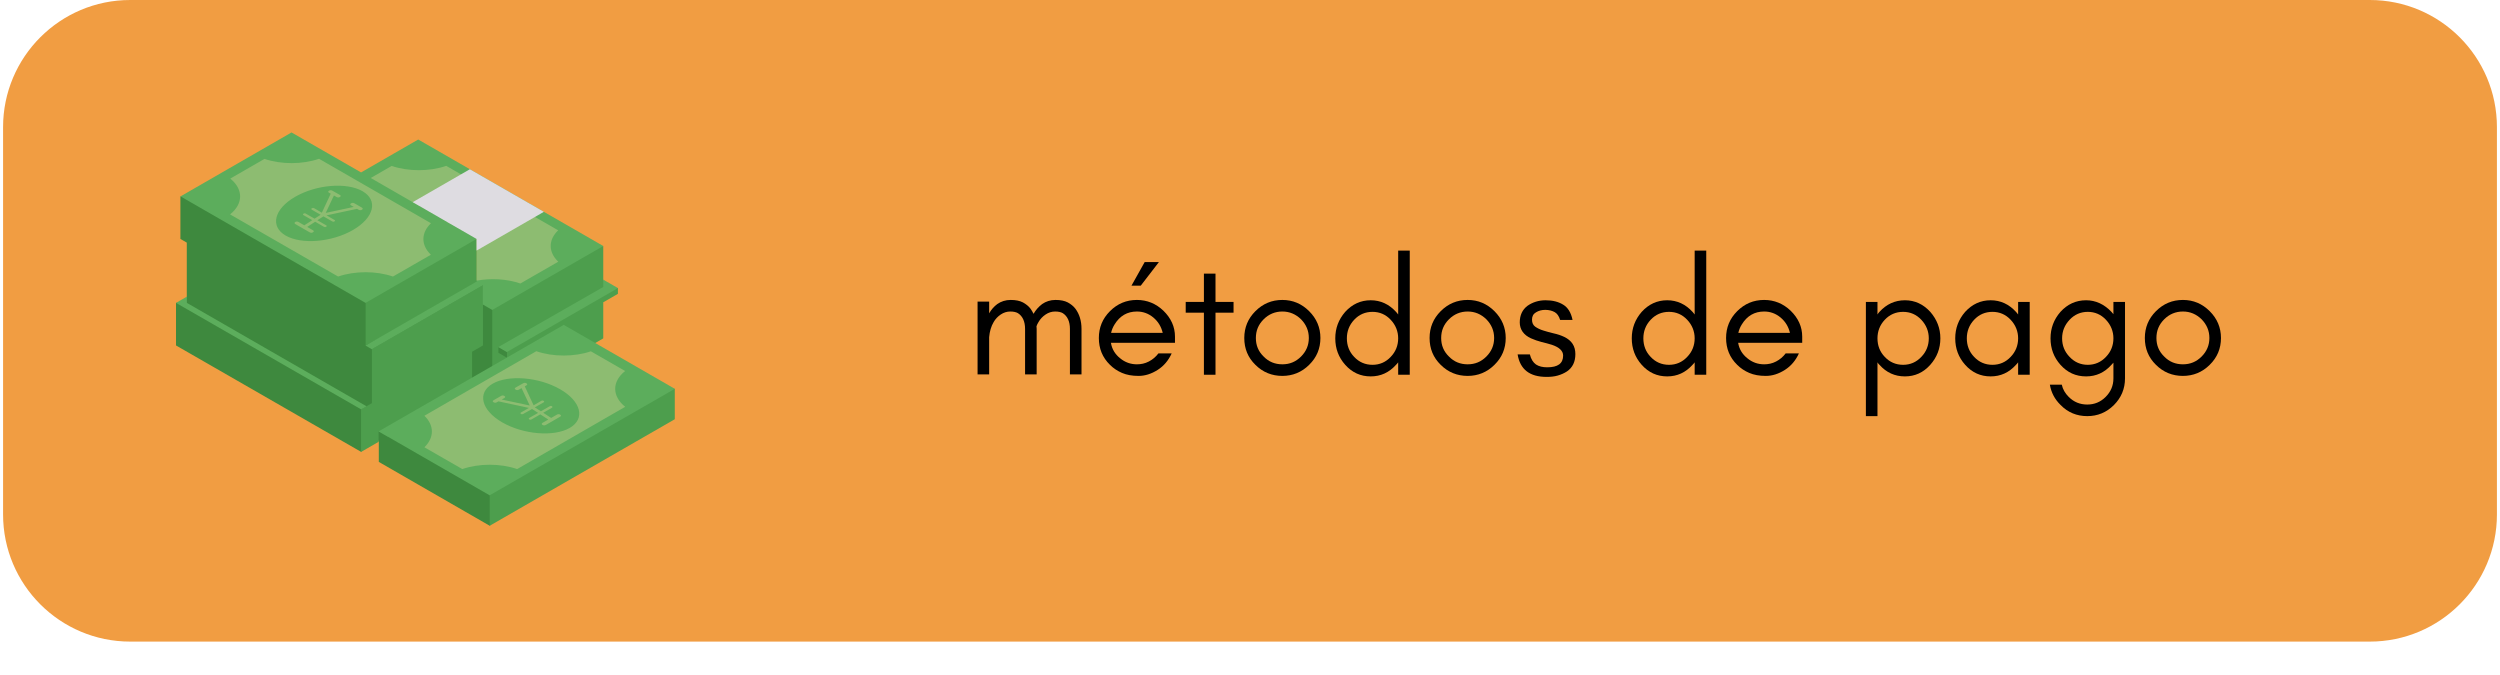
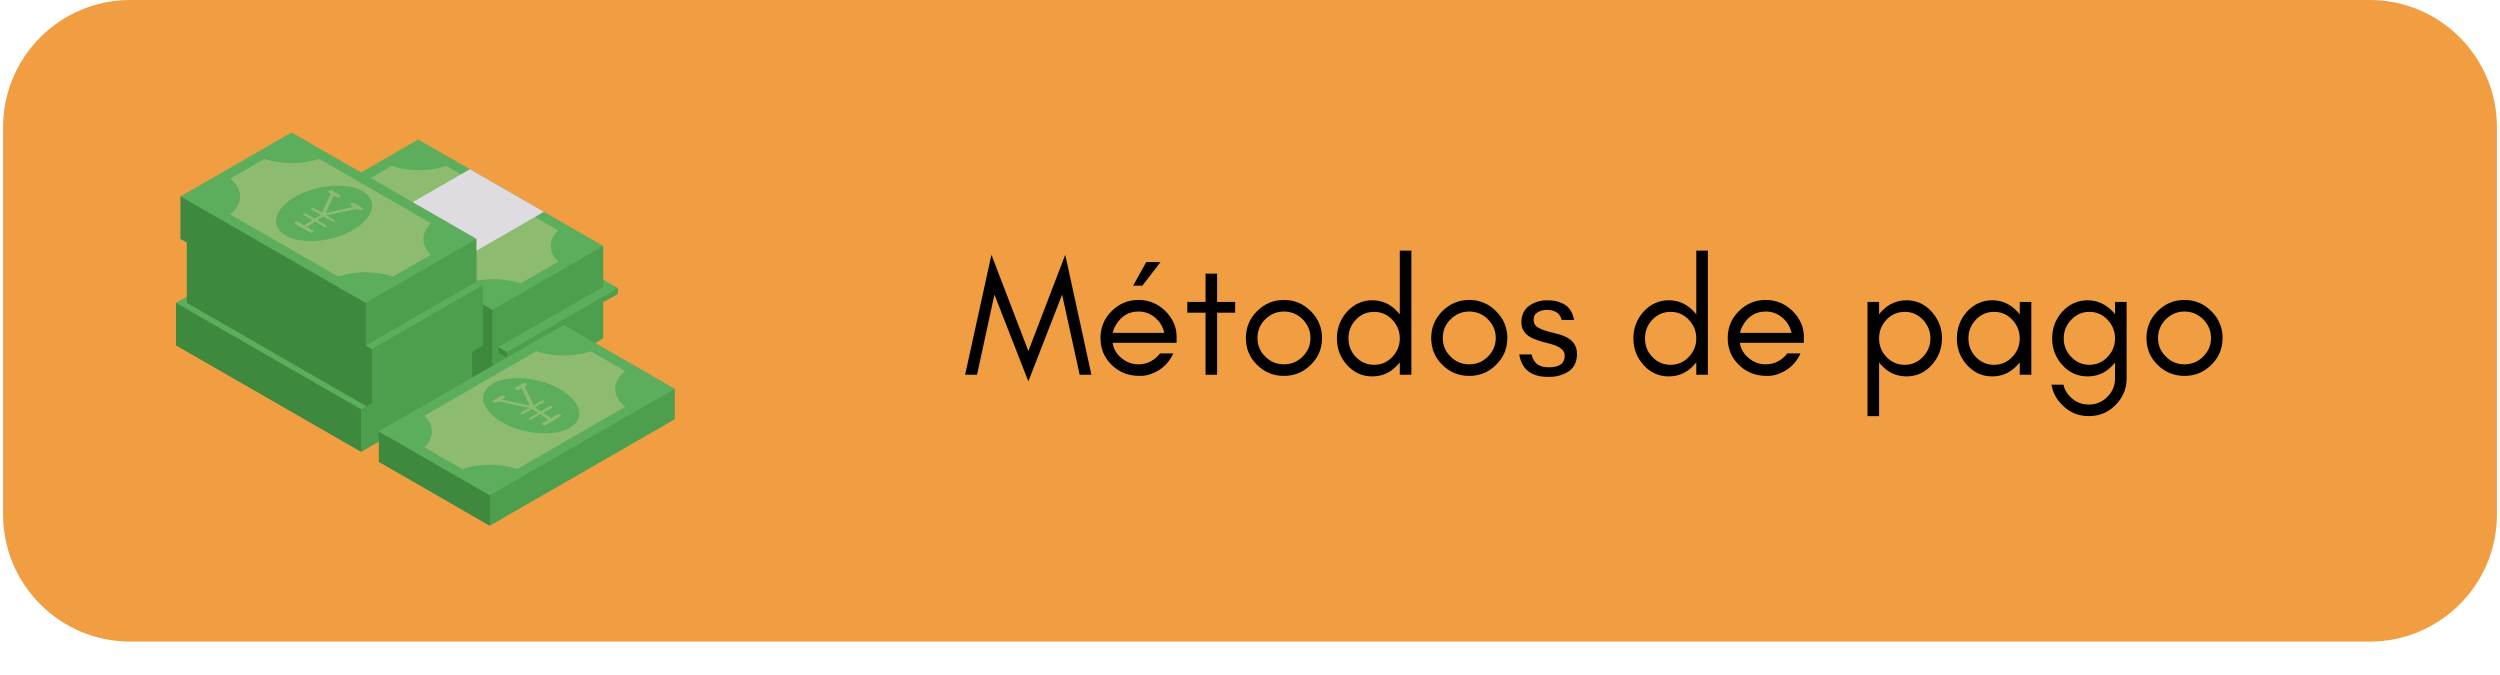
<svg xmlns="http://www.w3.org/2000/svg" width="1000" zoomAndPan="magnify" viewBox="0 0 750 202.5" height="270" preserveAspectRatio="xMidYMid meet" version="1.0">
  <defs>
    <g />
-     <clipPath id="12bc71b4c2">
+     <clipPath id="d9d2c5d858">
      <path d="M 0.922 0 L 749.074 0 L 749.074 192.48 L 0.922 192.48 Z M 0.922 0 " clip-rule="nonzero" />
    </clipPath>
-     <clipPath id="347f173b57">
+     <clipPath id="f201321c8f">
      <path d="M 39.078 0 L 710.922 0 C 731.992 0 749.078 17.082 749.078 38.156 L 749.078 154.324 C 749.078 175.398 731.992 192.48 710.922 192.48 L 39.078 192.48 C 18.008 192.48 0.922 175.398 0.922 154.324 L 0.922 38.156 C 0.922 17.082 18.008 0 39.078 0 Z M 39.078 0 " clip-rule="nonzero" />
    </clipPath>
-     <clipPath id="0054b022ea">
+     <clipPath id="d0b89d2f2c">
      <path d="M 52.801 57 L 157 57 L 157 157.848 L 52.801 157.848 Z M 52.801 57 " clip-rule="nonzero" />
    </clipPath>
-     <clipPath id="d63e1555e1">
+     <clipPath id="1f25a05441">
      <path d="M 108 71 L 202.434 71 L 202.434 157.848 L 108 157.848 Z M 108 71 " clip-rule="nonzero" />
    </clipPath>
-     <clipPath id="56fafe3611">
+     <clipPath id="283b291c08">
      <path d="M 52.801 39.637 L 202.434 39.637 L 202.434 149 L 52.801 149 Z M 52.801 39.637 " clip-rule="nonzero" />
    </clipPath>
  </defs>
-   <g clip-path="url(#12bc71b4c2)">
-     <g clip-path="url(#347f173b57)">
+   <g clip-path="url(#d9d2c5d858)">
+     <g clip-path="url(#f201321c8f)">
      <path fill="#f19d42" d="M 0.922 0 L 749.078 0 L 749.078 192.48 L 0.922 192.48 Z M 0.922 0 " fill-opacity="1" fill-rule="nonzero" />
    </g>
  </g>
-   <g clip-path="url(#0054b022ea)">
+   <g clip-path="url(#d0b89d2f2c)">
    <path fill="#3e893e" d="M 156.496 135.617 L 150.961 151.188 L 146.949 157.75 L 113.641 138.57 L 113.641 132.574 L 111.906 128.785 L 108.375 135.586 L 52.801 103.633 L 52.801 90.867 L 55.105 90.867 L 56.035 88.988 L 56.035 72.789 L 54.121 71.684 L 54.121 58.914 L 80.395 57.336 L 92.125 61.004 L 146.113 85.555 L 150.031 92.984 L 149.164 103.219 C 149.402 102.891 149.734 102.621 150.242 102.5 C 152.188 102.055 154.43 103.246 155.031 105.125 C 155.301 105.961 155.301 106.828 155.211 107.691 C 155.148 108.199 155.059 108.707 154.789 109.152 C 154.191 110.109 152.816 110.406 151.738 109.988 C 150.691 109.57 149.914 108.586 149.434 107.574 C 149.223 107.125 149.043 106.559 148.895 105.961 L 147.637 120.73 L 124.117 114.285 L 111.547 122.848 L 111.16 122.609 L 111.309 124.727 L 117.562 127.145 Z M 156.496 135.617 " fill-opacity="1" fill-rule="nonzero" />
  </g>
-   <g clip-path="url(#d63e1555e1)">
+   <g clip-path="url(#1f25a05441)">
    <path fill="#4d9e4d" d="M 111.578 104.738 L 144.887 85.555 L 144.887 103.633 L 141.625 105.516 L 141.625 116.434 L 116.305 130.992 L 113.582 129.41 L 113.582 132.543 L 108.316 135.586 L 108.316 122.816 L 111.578 120.938 Z M 143 71.684 L 111.906 75.504 L 109.691 90.836 L 109.691 103.605 L 142.73 86.422 L 143.031 84.422 L 143.031 71.684 Z M 180.977 101.516 L 147.668 120.699 L 147.668 92.984 L 146.891 75.383 L 180.977 73.801 L 180.977 83.855 L 182.113 86.449 L 185.375 86.391 L 185.375 88.152 L 180.977 90.688 Z M 152.098 107.332 L 152.098 105.574 L 149.523 104.082 L 149.523 105.844 Z M 146.922 148.594 L 146.922 157.723 L 202.434 125.77 L 202.434 116.641 L 148.805 118.879 Z M 146.922 148.594 " fill-opacity="1" fill-rule="nonzero" />
  </g>
-   <g clip-path="url(#56fafe3611)">
+   <g clip-path="url(#283b291c08)">
    <path fill="#5cad5c" d="M 109.961 121.891 L 108.344 122.816 L 52.801 90.867 L 56.062 88.988 L 56.062 90.867 Z M 144.887 91.375 L 147.668 92.984 L 180.977 73.801 L 125.465 41.852 L 108.316 51.727 L 87.457 39.734 L 54.148 58.914 L 109.66 90.867 L 142.969 71.684 L 142.969 84.48 L 109.66 103.664 L 111.547 104.77 L 144.855 85.586 L 144.855 91.375 Z M 180.977 86.094 C 180.977 86.094 160.059 98.055 149.492 104.113 L 152.066 105.605 L 185.375 86.422 L 180.977 83.887 Z M 169.125 97.461 L 113.582 129.41 L 146.891 148.594 L 202.434 116.641 Z M 169.125 97.461 " fill-opacity="1" fill-rule="nonzero" />
  </g>
  <path fill="#8dbc71" d="M 108.824 62.613 C 108.824 62.734 108.734 62.824 108.586 62.914 C 108.434 63.004 108.285 63.062 108.105 63.062 C 107.926 63.062 107.746 63.031 107.566 62.914 L 107.117 62.645 L 97.961 64.613 L 100.297 65.957 C 100.445 66.047 100.504 66.105 100.504 66.195 C 100.504 66.285 100.445 66.344 100.355 66.402 C 100.234 66.461 100.145 66.523 100.027 66.523 C 99.906 66.523 99.785 66.492 99.637 66.402 L 97.031 64.91 L 95.207 66.074 L 97.812 67.566 C 97.961 67.656 98.02 67.715 98.02 67.805 C 98.02 67.863 97.961 67.953 97.871 68.016 C 97.781 68.074 97.66 68.105 97.543 68.133 C 97.422 68.133 97.273 68.105 97.152 68.016 L 94.551 66.523 L 92.156 68.074 L 93.859 69.059 C 94.039 69.176 94.16 69.266 94.129 69.387 C 94.129 69.504 94.039 69.594 93.891 69.684 C 93.742 69.773 93.59 69.836 93.414 69.836 C 93.234 69.836 93.055 69.805 92.875 69.684 L 88.625 67.238 C 88.445 67.121 88.355 67.031 88.355 66.91 C 88.355 66.793 88.445 66.703 88.562 66.613 C 88.715 66.523 88.863 66.461 89.043 66.461 C 89.223 66.461 89.402 66.492 89.582 66.613 L 91.289 67.598 L 93.68 66.047 L 91.078 64.555 C 90.957 64.465 90.867 64.406 90.898 64.316 C 90.898 64.227 90.957 64.164 91.047 64.105 C 91.168 64.047 91.258 63.988 91.379 63.988 C 91.496 63.988 91.617 64.016 91.766 64.105 L 94.371 65.598 L 96.195 64.434 L 93.59 62.941 C 93.473 62.852 93.383 62.793 93.383 62.703 C 93.383 62.613 93.441 62.555 93.531 62.496 C 93.621 62.434 93.742 62.406 93.859 62.375 C 93.98 62.375 94.129 62.406 94.25 62.465 L 96.555 63.809 L 99.219 58.109 L 98.738 57.84 C 98.559 57.723 98.441 57.633 98.469 57.512 C 98.469 57.395 98.559 57.305 98.711 57.215 C 98.859 57.125 99.008 57.066 99.188 57.066 C 99.367 57.066 99.547 57.094 99.727 57.215 L 101.941 58.469 C 102.121 58.586 102.242 58.676 102.211 58.797 C 102.211 58.914 102.121 59.004 101.973 59.094 C 101.82 59.184 101.672 59.242 101.492 59.242 C 101.312 59.242 101.133 59.215 100.953 59.094 L 100.176 58.648 L 97.723 63.867 L 106.129 62.078 L 105.352 61.629 C 105.172 61.512 105.055 61.422 105.082 61.301 C 105.082 61.184 105.172 61.094 105.324 61.004 C 105.473 60.914 105.621 60.855 105.801 60.855 C 105.98 60.855 106.16 60.883 106.34 61.004 L 108.523 62.258 C 108.734 62.406 108.824 62.523 108.824 62.613 Z M 129.262 76.426 L 117.891 82.961 C 112.863 81.23 106.488 81.23 101.434 82.961 L 69.023 64.316 C 73.031 61.121 73.031 56.766 69.082 53.574 L 79.348 47.668 C 84.375 49.367 90.688 49.367 95.715 47.637 L 129.293 66.969 C 126.27 69.863 126.27 73.535 129.262 76.426 Z M 108.766 57.363 C 104.008 54.621 94.91 55.363 88.562 59.035 C 82.219 62.676 80.934 67.926 85.691 70.668 C 90.449 73.414 99.547 72.668 105.891 69 C 112.234 65.328 113.523 60.109 108.766 57.363 Z M 187.559 122.043 L 155.148 140.719 C 150.121 138.988 143.746 138.988 138.691 140.719 L 127.32 134.184 C 130.312 131.289 130.312 127.621 127.32 124.727 L 160.895 105.363 C 165.895 107.094 172.238 107.094 177.266 105.395 L 187.531 111.301 C 183.551 114.492 183.578 118.848 187.559 122.043 Z M 168.02 116.762 C 161.672 113.121 152.574 112.375 147.816 115.09 C 143.059 117.836 144.348 123.055 150.691 126.727 C 157.035 130.363 166.133 131.109 170.891 128.395 C 175.68 125.652 174.363 120.402 168.02 116.762 Z M 157.004 124.16 C 156.855 124.25 156.734 124.277 156.617 124.277 C 156.496 124.277 156.375 124.25 156.285 124.16 C 156.195 124.102 156.137 124.012 156.137 123.949 C 156.137 123.863 156.195 123.801 156.348 123.711 L 158.68 122.371 L 149.523 120.402 L 149.074 120.668 C 148.863 120.789 148.688 120.848 148.535 120.82 C 148.355 120.82 148.207 120.758 148.059 120.668 C 147.906 120.578 147.848 120.492 147.816 120.371 C 147.816 120.25 147.906 120.164 148.117 120.043 L 150.301 118.789 C 150.48 118.672 150.66 118.641 150.84 118.641 C 151.02 118.641 151.168 118.699 151.32 118.789 C 151.469 118.879 151.527 118.969 151.559 119.09 C 151.559 119.207 151.469 119.297 151.289 119.418 L 150.512 119.863 L 158.922 121.652 L 156.465 116.434 L 155.688 116.879 C 155.508 117 155.328 117.031 155.148 117.031 C 154.969 117.031 154.82 116.969 154.672 116.879 C 154.52 116.789 154.461 116.703 154.43 116.582 C 154.43 116.461 154.52 116.375 154.699 116.254 L 156.914 115 C 157.094 114.883 157.273 114.852 157.453 114.852 C 157.633 114.852 157.781 114.91 157.934 115 C 158.082 115.09 158.141 115.18 158.172 115.301 C 158.172 115.418 158.082 115.508 157.902 115.629 L 157.426 115.895 L 160.086 121.594 L 162.391 120.25 C 162.512 120.164 162.66 120.133 162.781 120.164 C 162.902 120.164 163.02 120.191 163.109 120.281 C 163.199 120.34 163.258 120.43 163.258 120.492 C 163.258 120.578 163.199 120.641 163.051 120.73 L 160.445 122.219 L 162.273 123.383 L 164.875 121.891 C 164.996 121.805 165.145 121.773 165.266 121.773 C 165.383 121.773 165.504 121.805 165.594 121.891 C 165.684 121.953 165.742 122.043 165.742 122.102 C 165.742 122.191 165.684 122.25 165.562 122.34 L 162.961 123.832 L 165.355 125.383 L 167.059 124.398 C 167.238 124.277 167.418 124.25 167.598 124.25 C 167.777 124.25 167.93 124.309 168.078 124.398 C 168.227 124.488 168.289 124.578 168.289 124.695 C 168.289 124.816 168.199 124.906 168.02 125.023 L 163.77 127.473 C 163.59 127.59 163.379 127.621 163.23 127.621 C 163.051 127.621 162.902 127.562 162.75 127.473 C 162.602 127.383 162.543 127.293 162.512 127.172 C 162.512 127.055 162.602 126.965 162.781 126.844 L 164.488 125.859 L 162.094 124.309 L 159.488 125.801 C 159.34 125.891 159.219 125.918 159.102 125.918 C 158.98 125.918 158.859 125.891 158.77 125.801 C 158.652 125.742 158.621 125.652 158.621 125.59 C 158.621 125.531 158.68 125.441 158.832 125.352 L 161.434 123.863 L 159.609 122.699 Z M 167.449 69.09 L 133.871 49.758 C 128.875 51.488 122.531 51.488 117.504 49.785 L 111.219 53.395 L 125.73 61.75 C 126.062 61.539 126.391 61.332 126.75 61.121 C 133.094 57.484 142.191 56.738 146.949 59.453 C 151.707 62.195 150.422 67.418 144.078 71.086 C 143.719 71.297 143.359 71.477 143 71.652 L 143.031 71.652 L 143.031 84.184 C 147.34 83.406 152.156 83.676 156.105 85.047 L 167.48 78.516 C 164.457 75.621 164.457 71.98 167.449 69.09 Z M 146.711 64.406 L 144.527 63.152 C 144.348 63.031 144.168 63.004 143.988 63.004 C 143.809 63.004 143.656 63.062 143.508 63.152 C 143.359 63.242 143.301 63.332 143.27 63.449 C 143.27 63.57 143.359 63.66 143.539 63.777 L 144.316 64.227 L 135.906 66.016 L 138.359 60.793 L 139.141 61.242 C 139.32 61.363 139.5 61.391 139.68 61.391 C 139.859 61.391 140.008 61.332 140.156 61.242 C 140.305 61.152 140.367 61.062 140.395 60.945 C 140.395 60.824 140.305 60.734 140.125 60.617 L 137.914 59.363 C 137.734 59.242 137.555 59.215 137.375 59.215 C 137.195 59.215 137.043 59.273 136.895 59.363 C 136.746 59.453 136.684 59.543 136.656 59.66 C 136.656 59.781 136.746 59.871 136.926 59.988 L 137.402 60.258 L 134.738 65.957 L 132.438 64.613 C 132.316 64.523 132.168 64.492 132.047 64.523 C 131.926 64.523 131.809 64.555 131.719 64.645 C 131.629 64.703 131.566 64.793 131.566 64.852 C 131.566 64.941 131.629 65 131.777 65.09 L 134.383 66.582 L 134.262 66.672 L 135.07 67.148 L 135.188 67.059 L 137.793 68.551 C 137.941 68.641 138.062 68.672 138.18 68.672 C 138.301 68.672 138.422 68.641 138.512 68.551 C 138.602 68.492 138.66 68.402 138.66 68.344 C 138.66 68.254 138.602 68.191 138.449 68.105 L 136.117 66.762 L 145.273 64.793 L 145.723 65.062 C 145.934 65.18 146.113 65.238 146.262 65.211 C 146.441 65.211 146.59 65.148 146.742 65.062 C 146.891 64.973 146.949 64.883 146.98 64.762 C 147.012 64.645 146.922 64.523 146.711 64.406 Z M 146.711 64.406 " fill-opacity="1" fill-rule="nonzero" />
  <path fill="#dedce1" d="M 123.816 60.645 L 140.965 50.77 L 163.168 63.539 L 142.969 75.176 L 142.969 71.684 Z M 123.816 60.645 " fill-opacity="1" fill-rule="nonzero" />
  <g fill="#000000" fill-opacity="1">
-     <g transform="translate(289.5481, 112.4237)">
+     <g transform="translate(289.0424, 112.4237)">
      <g>
-         <path d="M 31.43 -0.098 L 34.906 -0.098 L 34.906 -13.754 C 34.906 -16.188 34.262 -18.223 33.07 -19.812 C 32.473 -20.605 31.68 -21.203 30.785 -21.699 C 29.84 -22.195 28.602 -22.441 27.109 -22.441 C 25.57 -22.441 24.23 -21.996 23.09 -21.203 C 22.047 -20.406 21.203 -19.465 20.508 -18.273 C 20.258 -18.816 19.961 -19.316 19.613 -19.812 C 19.016 -20.605 18.223 -21.203 17.328 -21.699 C 16.387 -22.195 15.145 -22.441 13.656 -22.441 C 12.113 -22.441 10.773 -21.996 9.633 -21.203 C 8.641 -20.457 7.844 -19.562 7.199 -18.422 L 7.199 -21.945 L 3.723 -21.945 L 3.723 -0.098 L 7.199 -0.098 L 7.199 -11.27 C 7.348 -13.008 7.797 -14.547 8.539 -15.789 C 9.035 -16.684 9.781 -17.477 10.676 -18.074 C 11.57 -18.668 12.512 -18.969 13.555 -18.969 C 14.547 -18.969 15.344 -18.77 15.84 -18.469 C 17.23 -17.578 17.973 -15.988 17.973 -13.754 L 17.973 -0.098 L 21.449 -0.098 L 21.449 -13.754 C 21.449 -14.004 21.398 -14.301 21.398 -14.547 C 21.551 -14.996 21.746 -15.391 21.996 -15.789 C 22.492 -16.684 23.238 -17.477 24.133 -18.074 C 25.023 -18.668 25.969 -18.969 27.012 -18.969 C 28.004 -18.969 28.797 -18.77 29.297 -18.469 C 30.684 -17.578 31.43 -15.988 31.43 -13.754 Z M 31.43 -0.098 " />
+         <path d="M 34.855 0 L 38.383 0 L 30.535 -35.996 L 19.465 -7.102 L 8.391 -35.996 L 0.496 0 L 4.07 0 L 9.285 -24.031 L 19.465 1.984 L 29.594 -24.031 Z M 34.855 0 " />
      </g>
    </g>
  </g>
  <g fill="#000000" fill-opacity="1">
-     <g transform="translate(327.4202, 112.4237)">
+     <g transform="translate(327.9072, 112.4237)">
      <g>
        <path d="M 25.074 -11.422 C 25.074 -14.398 23.883 -16.98 21.598 -19.215 C 19.363 -21.352 16.684 -22.441 13.656 -22.441 C 10.477 -22.441 7.797 -21.301 5.562 -19.066 C 3.328 -16.832 2.234 -14.152 2.234 -11.023 C 2.234 -7.844 3.328 -5.164 5.562 -2.98 C 6.605 -1.938 7.797 -1.141 9.188 -0.547 C 10.574 0.051 12.215 0.348 14.152 0.348 C 16.086 0.348 17.973 -0.25 19.859 -1.441 C 21.746 -2.633 23.137 -4.32 24.082 -6.406 L 20.109 -6.406 C 19.316 -5.363 18.371 -4.566 17.23 -3.973 C 16.086 -3.375 14.895 -3.129 13.656 -3.129 C 11.77 -3.129 10.078 -3.723 8.59 -4.965 C 7.102 -6.156 6.156 -7.695 5.859 -9.582 L 25.074 -9.582 Z M 21.398 -12.562 L 5.91 -12.562 C 6.105 -13.457 6.453 -14.301 6.953 -15.094 C 8.539 -17.676 10.773 -18.969 13.656 -18.969 C 15.492 -18.969 17.129 -18.371 18.57 -17.18 C 20.059 -15.938 20.953 -14.398 21.398 -12.562 Z M 20.258 -33.812 L 15.988 -33.812 L 12.016 -26.715 L 14.797 -26.715 Z M 20.258 -33.812 " />
      </g>
    </g>
  </g>
  <g fill="#000000" fill-opacity="1">
-     <g transform="translate(354.7199, 112.4237)">
+     <g transform="translate(355.2069, 112.4237)">
      <g>
        <path d="M 0.992 -18.621 L 6.453 -18.621 L 6.453 0 L 9.93 0 L 9.93 -18.621 L 15.344 -18.621 L 15.344 -21.848 L 9.93 -21.848 L 9.93 -30.336 L 6.453 -30.336 L 6.453 -21.848 L 0.992 -21.848 Z M 0.992 -18.621 " />
      </g>
    </g>
  </g>
  <g fill="#000000" fill-opacity="1">
-     <g transform="translate(371.0501, 112.4237)">
+     <g transform="translate(371.5371, 112.4237)">
      <g>
        <path d="M 21.598 -11.023 C 21.598 -8.84 20.805 -7 19.266 -5.461 C 17.676 -3.871 15.84 -3.129 13.656 -3.129 C 11.469 -3.129 9.582 -3.871 8.043 -5.461 C 6.453 -7 5.711 -8.84 5.711 -11.023 C 5.711 -13.207 6.453 -15.043 8.043 -16.633 C 9.582 -18.172 11.469 -18.969 13.656 -18.969 C 15.84 -18.969 17.676 -18.172 19.266 -16.633 C 20.805 -15.043 21.598 -13.207 21.598 -11.023 Z M 25.074 -11.023 C 25.074 -14.152 23.934 -16.832 21.699 -19.066 C 19.465 -21.301 16.781 -22.441 13.656 -22.441 C 10.477 -22.441 7.797 -21.301 5.562 -19.066 C 3.328 -16.832 2.234 -14.152 2.234 -11.023 C 2.234 -7.844 3.328 -5.164 5.562 -2.98 C 7.797 -0.746 10.527 0.348 13.656 0.348 C 16.734 0.348 19.465 -0.746 21.699 -2.98 C 23.934 -5.164 25.074 -7.844 25.074 -11.023 Z M 25.074 -11.023 " />
      </g>
    </g>
  </g>
  <g fill="#000000" fill-opacity="1">
-     <g transform="translate(398.3498, 112.4237)">
+     <g transform="translate(398.8368, 112.4237)">
      <g>
        <path d="M 21.102 -10.922 C 21.102 -8.789 20.359 -6.902 18.867 -5.363 C 17.379 -3.773 15.543 -2.98 13.406 -2.98 C 11.223 -2.98 9.383 -3.773 7.895 -5.363 C 6.406 -6.902 5.711 -8.789 5.711 -10.922 C 5.711 -13.008 6.406 -14.895 7.895 -16.484 C 9.383 -18.074 11.223 -18.867 13.406 -18.867 C 15.543 -18.867 17.379 -18.074 18.867 -16.484 C 20.359 -14.895 21.102 -13.008 21.102 -10.922 Z M 24.578 0 L 24.578 -37.238 L 21.102 -37.238 L 21.102 -18.074 C 20.902 -18.371 20.656 -18.621 20.457 -18.867 C 18.371 -21.152 15.84 -22.344 12.859 -22.344 C 9.832 -22.344 7.301 -21.152 5.215 -18.867 C 3.227 -16.582 2.234 -13.953 2.234 -10.922 C 2.234 -7.844 3.227 -5.215 5.215 -2.98 C 7.301 -0.645 9.832 0.496 12.859 0.496 C 15.84 0.496 18.371 -0.645 20.457 -2.98 C 20.656 -3.18 20.902 -3.426 21.102 -3.723 L 21.102 0 Z M 24.578 0 " />
      </g>
    </g>
  </g>
  <g fill="#000000" fill-opacity="1">
-     <g transform="translate(426.6422, 112.4237)">
+     <g transform="translate(427.1292, 112.4237)">
      <g>
        <path d="M 21.598 -11.023 C 21.598 -8.84 20.805 -7 19.266 -5.461 C 17.676 -3.871 15.84 -3.129 13.656 -3.129 C 11.469 -3.129 9.582 -3.871 8.043 -5.461 C 6.453 -7 5.711 -8.84 5.711 -11.023 C 5.711 -13.207 6.453 -15.043 8.043 -16.633 C 9.582 -18.172 11.469 -18.969 13.656 -18.969 C 15.84 -18.969 17.676 -18.172 19.266 -16.633 C 20.805 -15.043 21.598 -13.207 21.598 -11.023 Z M 25.074 -11.023 C 25.074 -14.152 23.934 -16.832 21.699 -19.066 C 19.465 -21.301 16.781 -22.441 13.656 -22.441 C 10.477 -22.441 7.797 -21.301 5.562 -19.066 C 3.328 -16.832 2.234 -14.152 2.234 -11.023 C 2.234 -7.844 3.328 -5.164 5.562 -2.98 C 7.797 -0.746 10.527 0.348 13.656 0.348 C 16.734 0.348 19.465 -0.746 21.699 -2.98 C 23.934 -5.164 25.074 -7.844 25.074 -11.023 Z M 25.074 -11.023 " />
      </g>
    </g>
  </g>
  <g fill="#000000" fill-opacity="1">
-     <g transform="translate(453.9419, 112.4237)">
+     <g transform="translate(454.4289, 112.4237)">
      <g>
        <path d="M 6.852 -3.078 C 6.008 -3.676 5.363 -4.668 5.016 -6.105 L 1.34 -6.105 C 2.086 -1.59 4.965 0.645 10.031 0.645 C 11.223 0.645 12.312 0.547 13.355 0.25 C 14.398 -0.051 15.293 -0.445 16.137 -0.992 C 17.824 -2.137 18.668 -3.871 18.668 -6.207 C 18.668 -8.59 17.578 -10.277 15.293 -11.371 C 14.348 -11.816 13.309 -12.164 12.164 -12.414 C 11.074 -12.66 10.031 -12.961 9.086 -13.258 C 8.094 -13.555 7.301 -13.953 6.652 -14.398 C 6.008 -14.848 5.66 -15.543 5.66 -16.535 C 5.66 -17.527 6.059 -18.273 6.852 -18.719 C 7.645 -19.215 8.59 -19.465 9.633 -19.465 C 10.727 -19.465 11.668 -19.215 12.414 -18.816 C 13.156 -18.422 13.754 -17.625 14.102 -16.434 L 17.824 -16.434 C 17.379 -18.621 16.434 -20.16 15.043 -21.004 C 13.605 -21.898 11.867 -22.344 9.73 -22.344 C 7.645 -22.344 5.809 -21.746 4.27 -20.656 C 2.781 -19.512 1.984 -17.875 1.984 -15.691 C 1.984 -14.648 2.285 -13.703 2.832 -12.91 C 3.426 -12.066 4.27 -11.422 5.363 -10.922 C 6.355 -10.477 7.398 -10.129 8.492 -9.832 C 9.582 -9.582 10.625 -9.285 11.617 -8.988 C 13.852 -8.242 14.996 -7.148 14.996 -5.758 C 14.996 -3.375 13.406 -2.234 10.227 -2.234 C 8.887 -2.234 7.746 -2.484 6.852 -3.078 Z M 6.852 -3.078 " />
      </g>
    </g>
  </g>
  <g fill="#000000" fill-opacity="1">
-     <g transform="translate(473.8955, 112.4237)">
+     <g transform="translate(474.3825, 112.4237)">
      <g />
    </g>
  </g>
  <g fill="#000000" fill-opacity="1">
-     <g transform="translate(487.2972, 112.4237)">
+     <g transform="translate(487.7842, 112.4237)">
      <g>
        <path d="M 21.102 -10.922 C 21.102 -8.789 20.359 -6.902 18.867 -5.363 C 17.379 -3.773 15.543 -2.98 13.406 -2.98 C 11.223 -2.98 9.383 -3.773 7.895 -5.363 C 6.406 -6.902 5.711 -8.789 5.711 -10.922 C 5.711 -13.008 6.406 -14.895 7.895 -16.484 C 9.383 -18.074 11.223 -18.867 13.406 -18.867 C 15.543 -18.867 17.379 -18.074 18.867 -16.484 C 20.359 -14.895 21.102 -13.008 21.102 -10.922 Z M 24.578 0 L 24.578 -37.238 L 21.102 -37.238 L 21.102 -18.074 C 20.902 -18.371 20.656 -18.621 20.457 -18.867 C 18.371 -21.152 15.84 -22.344 12.859 -22.344 C 9.832 -22.344 7.301 -21.152 5.215 -18.867 C 3.227 -16.582 2.234 -13.953 2.234 -10.922 C 2.234 -7.844 3.227 -5.215 5.215 -2.98 C 7.301 -0.645 9.832 0.496 12.859 0.496 C 15.84 0.496 18.371 -0.645 20.457 -2.98 C 20.656 -3.18 20.902 -3.426 21.102 -3.723 L 21.102 0 Z M 24.578 0 " />
      </g>
    </g>
  </g>
  <g fill="#000000" fill-opacity="1">
-     <g transform="translate(515.5896, 112.4237)">
+     <g transform="translate(516.0766, 112.4237)">
      <g>
        <path d="M 25.074 -11.422 C 25.074 -14.398 23.883 -16.98 21.598 -19.215 C 19.363 -21.352 16.684 -22.441 13.656 -22.441 C 10.477 -22.441 7.797 -21.301 5.562 -19.066 C 3.328 -16.832 2.234 -14.152 2.234 -11.023 C 2.234 -7.844 3.328 -5.164 5.562 -2.98 C 6.605 -1.938 7.797 -1.141 9.188 -0.547 C 10.574 0.051 12.215 0.348 14.152 0.348 C 16.086 0.348 17.973 -0.25 19.859 -1.441 C 21.746 -2.633 23.137 -4.32 24.082 -6.406 L 20.109 -6.406 C 19.316 -5.363 18.371 -4.566 17.23 -3.973 C 16.086 -3.375 14.895 -3.129 13.656 -3.129 C 11.77 -3.129 10.078 -3.723 8.59 -4.965 C 7.102 -6.156 6.156 -7.695 5.859 -9.582 L 25.074 -9.582 Z M 21.398 -12.562 L 5.91 -12.562 C 6.105 -13.457 6.453 -14.301 6.953 -15.094 C 8.539 -17.676 10.773 -18.969 13.656 -18.969 C 15.492 -18.969 17.129 -18.371 18.57 -17.18 C 20.059 -15.938 20.953 -14.398 21.398 -12.562 Z M 21.398 -12.562 " />
      </g>
    </g>
  </g>
  <g fill="#000000" fill-opacity="1">
-     <g transform="translate(542.6411, 112.4237)">
+     <g transform="translate(543.1281, 112.4237)">
      <g />
    </g>
  </g>
  <g fill="#000000" fill-opacity="1">
-     <g transform="translate(556.0428, 112.4237)">
+     <g transform="translate(556.5298, 112.4237)">
      <g>
        <path d="M 7.199 12.414 L 7.199 -3.723 C 7.348 -3.426 7.598 -3.18 7.797 -2.98 C 9.879 -0.645 12.414 0.496 15.441 0.496 C 18.422 0.496 20.953 -0.645 23.039 -2.98 C 25.023 -5.215 26.066 -7.844 26.066 -10.922 C 26.066 -13.953 25.023 -16.582 23.039 -18.867 C 20.953 -21.152 18.422 -22.344 15.441 -22.344 C 12.414 -22.344 9.879 -21.152 7.797 -18.867 C 7.598 -18.621 7.348 -18.371 7.199 -18.074 L 7.199 -21.848 L 3.723 -21.848 L 3.723 12.414 Z M 22.594 -10.922 C 22.594 -8.789 21.848 -6.902 20.359 -5.363 C 18.867 -3.773 17.031 -2.98 14.895 -2.98 C 12.711 -2.98 10.875 -3.773 9.383 -5.363 C 7.895 -6.902 7.199 -8.789 7.199 -10.922 C 7.199 -13.008 7.895 -14.895 9.383 -16.484 C 10.875 -18.074 12.711 -18.867 14.895 -18.867 C 17.031 -18.867 18.867 -18.074 20.359 -16.484 C 21.848 -14.895 22.594 -13.008 22.594 -10.922 Z M 22.594 -10.922 " />
      </g>
    </g>
  </g>
  <g fill="#000000" fill-opacity="1">
-     <g transform="translate(584.3352, 112.4237)">
+     <g transform="translate(584.8222, 112.4237)">
      <g>
        <path d="M 21.102 -10.922 C 21.102 -8.789 20.359 -6.902 18.867 -5.363 C 17.379 -3.773 15.543 -2.98 13.406 -2.98 C 11.223 -2.98 9.383 -3.773 7.895 -5.363 C 6.406 -6.902 5.711 -8.789 5.711 -10.922 C 5.711 -13.008 6.406 -14.895 7.895 -16.484 C 9.383 -18.074 11.223 -18.867 13.406 -18.867 C 15.543 -18.867 17.379 -18.074 18.867 -16.484 C 20.359 -14.895 21.102 -13.008 21.102 -10.922 Z M 24.578 0 L 24.578 -21.848 L 21.102 -21.848 L 21.102 -18.074 C 20.902 -18.371 20.656 -18.621 20.457 -18.867 C 18.371 -21.152 15.84 -22.344 12.859 -22.344 C 9.832 -22.344 7.301 -21.152 5.215 -18.867 C 3.227 -16.582 2.234 -13.953 2.234 -10.922 C 2.234 -7.844 3.227 -5.215 5.215 -2.98 C 7.301 -0.645 9.832 0.496 12.859 0.496 C 15.84 0.496 18.371 -0.645 20.457 -2.98 C 20.656 -3.18 20.902 -3.426 21.102 -3.723 L 21.102 0 Z M 24.578 0 " />
      </g>
    </g>
  </g>
  <g fill="#000000" fill-opacity="1">
-     <g transform="translate(612.6276, 112.4237)">
+     <g transform="translate(613.1146, 112.4237)">
      <g>
        <path d="M 21.398 -10.922 C 21.398 -8.789 20.656 -6.902 19.164 -5.363 C 17.676 -3.773 15.84 -2.98 13.703 -2.98 C 11.57 -2.98 9.73 -3.773 8.242 -5.363 C 6.754 -6.902 6.008 -8.738 6.008 -10.922 C 6.008 -13.059 6.754 -14.895 8.242 -16.484 C 9.73 -18.074 11.57 -18.867 13.703 -18.867 C 15.84 -18.867 17.676 -18.074 19.164 -16.484 C 20.656 -14.895 21.398 -13.008 21.398 -10.922 Z M 5.91 2.98 L 2.332 2.98 C 2.73 5.312 3.773 7.348 5.562 9.086 C 7.746 11.32 10.426 12.414 13.555 12.414 C 16.633 12.414 19.316 11.32 21.551 9.086 C 23.734 6.902 24.875 4.219 24.875 1.094 L 24.875 -21.848 L 21.398 -21.848 L 21.398 -18.172 C 21.203 -18.371 21.004 -18.621 20.805 -18.867 C 18.621 -21.152 16.086 -22.344 13.207 -22.344 C 10.129 -22.344 7.598 -21.152 5.512 -18.867 C 3.523 -16.582 2.531 -13.953 2.531 -10.922 C 2.531 -7.844 3.523 -5.215 5.512 -2.98 C 7.598 -0.645 10.129 0.496 13.207 0.496 C 16.188 0.496 18.719 -0.645 20.805 -2.98 C 21.004 -3.18 21.203 -3.426 21.398 -3.625 L 21.398 1.094 C 21.398 3.277 20.605 5.113 19.066 6.652 C 17.527 8.191 15.691 8.938 13.555 8.938 C 11.371 8.938 9.535 8.191 7.992 6.652 C 6.902 5.562 6.207 4.371 5.91 2.98 Z M 5.91 2.98 " />
      </g>
    </g>
  </g>
  <g fill="#000000" fill-opacity="1">
-     <g transform="translate(641.2178, 112.4237)">
+     <g transform="translate(641.7048, 112.4237)">
      <g>
        <path d="M 21.598 -11.023 C 21.598 -8.84 20.805 -7 19.266 -5.461 C 17.676 -3.871 15.84 -3.129 13.656 -3.129 C 11.469 -3.129 9.582 -3.871 8.043 -5.461 C 6.453 -7 5.711 -8.84 5.711 -11.023 C 5.711 -13.207 6.453 -15.043 8.043 -16.633 C 9.582 -18.172 11.469 -18.969 13.656 -18.969 C 15.84 -18.969 17.676 -18.172 19.266 -16.633 C 20.805 -15.043 21.598 -13.207 21.598 -11.023 Z M 25.074 -11.023 C 25.074 -14.152 23.934 -16.832 21.699 -19.066 C 19.465 -21.301 16.781 -22.441 13.656 -22.441 C 10.477 -22.441 7.797 -21.301 5.562 -19.066 C 3.328 -16.832 2.234 -14.152 2.234 -11.023 C 2.234 -7.844 3.328 -5.164 5.562 -2.98 C 7.797 -0.746 10.527 0.348 13.656 0.348 C 16.734 0.348 19.465 -0.746 21.699 -2.98 C 23.934 -5.164 25.074 -7.844 25.074 -11.023 Z M 25.074 -11.023 " />
      </g>
    </g>
  </g>
</svg>
